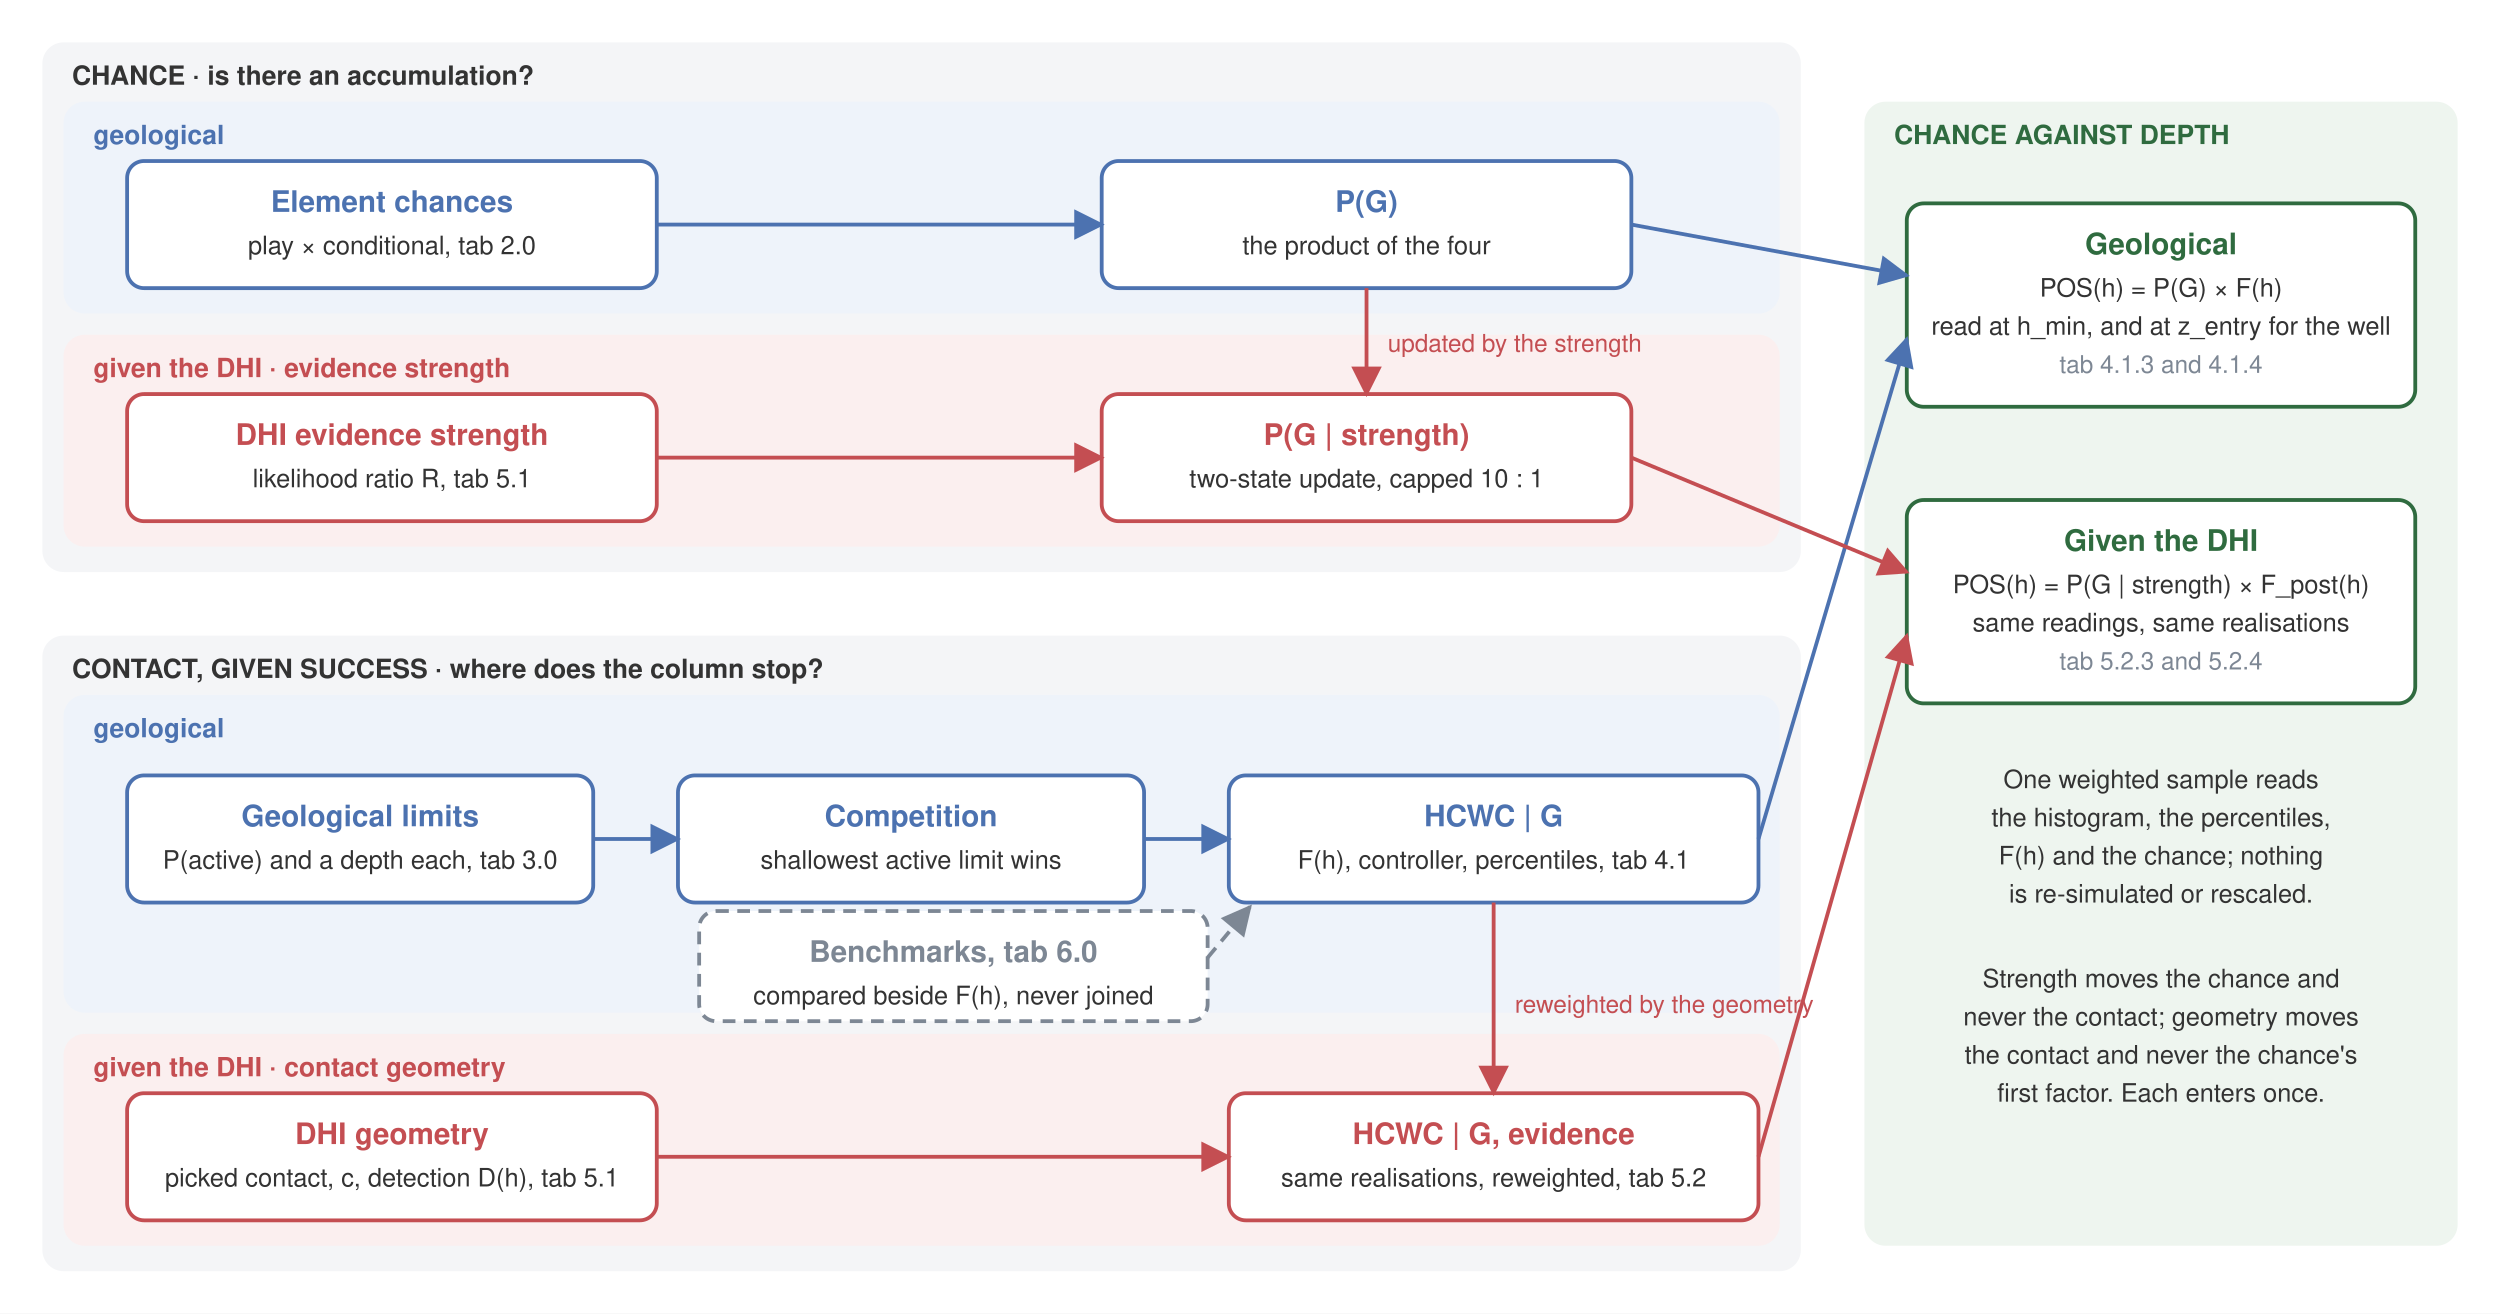
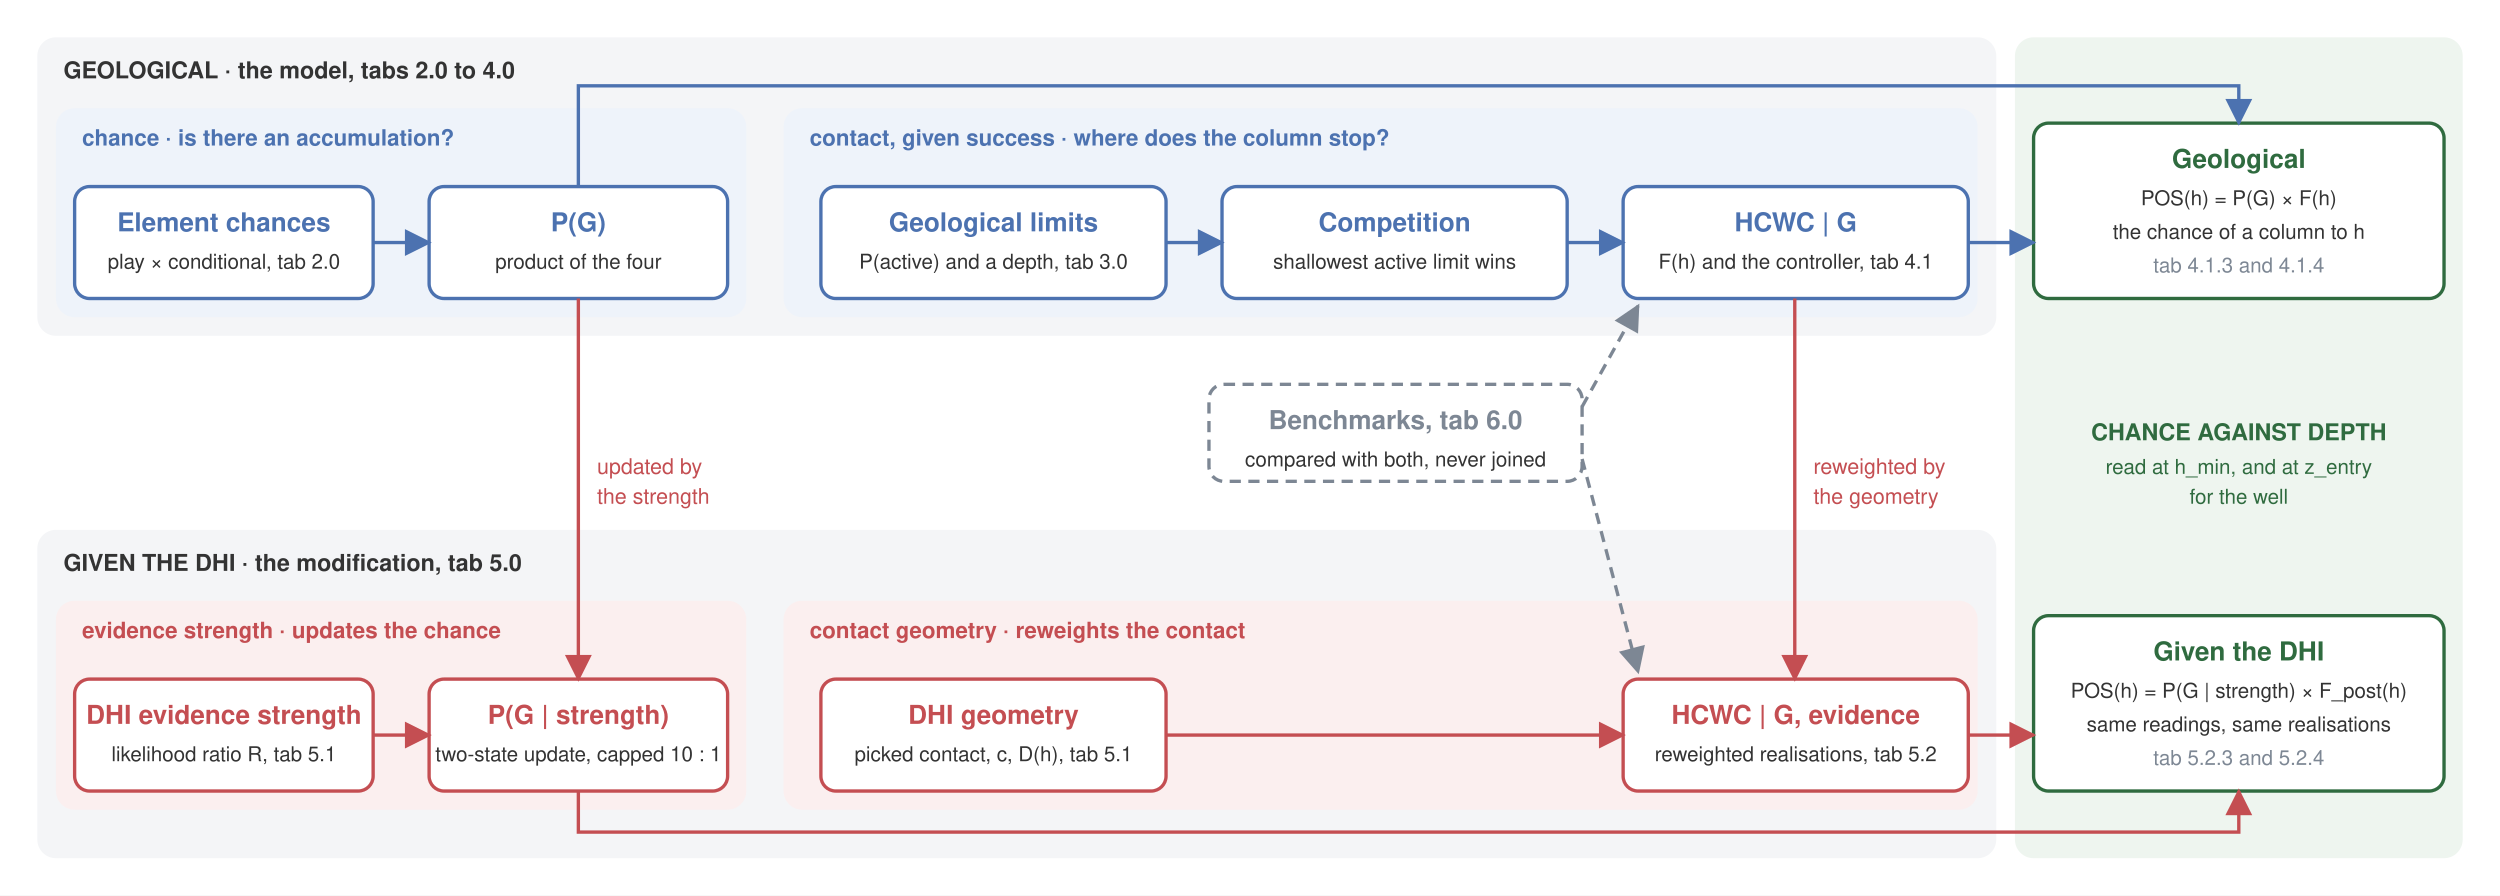
- <svg xmlns="http://www.w3.org/2000/svg" viewBox="0 0 1180 620" width="1180" height="620">
+ <svg xmlns="http://www.w3.org/2000/svg" viewBox="0 0 1340 480" width="1340" height="480">
  <defs>
    <marker id="arrow-geo" viewBox="0 0 10 10" refX="9" refY="5" markerWidth="8" markerHeight="8" orient="auto-start-reverse">
      <path d="M 0 0 L 10 5 L 0 10 z" fill="#4C72B0" />
    </marker>
    <marker id="arrow-dhi" viewBox="0 0 10 10" refX="9" refY="5" markerWidth="8" markerHeight="8" orient="auto-start-reverse">
      <path d="M 0 0 L 10 5 L 0 10 z" fill="#C44E52" />
    </marker>
    <marker id="arrow-join" viewBox="0 0 10 10" refX="9" refY="5" markerWidth="8" markerHeight="8" orient="auto-start-reverse">
      <path d="M 0 0 L 10 5 L 0 10 z" fill="#2F6B3F" />
    </marker>
    <marker id="arrow-muted" viewBox="0 0 10 10" refX="9" refY="5" markerWidth="8" markerHeight="8" orient="auto-start-reverse">
      <path d="M 0 0 L 10 5 L 0 10 z" fill="#7d8794" />
    </marker>
  </defs>
-   <rect width="1180" height="620" fill="white" />
-   <rect x="20" y="20" width="830" height="250" rx="10" ry="10" fill="#F4F5F7" stroke="none" />
-   <text x="34" y="40" font-size="12.5" font-weight="600" fill="#333333" font-family="Segoe UI, Helvetica, Arial, sans-serif">CHANCE  ·  is there an accumulation?</text>
-   <rect x="30" y="48" width="810" height="100" rx="10" ry="10" fill="#EEF3FA" stroke="none" />
-   <text x="44" y="68" font-size="12.5" font-weight="600" fill="#4C72B0" font-family="Segoe UI, Helvetica, Arial, sans-serif">geological</text>
-   <rect x="30" y="158" width="810" height="100" rx="10" ry="10" fill="#FBEFEF" stroke="none" />
-   <text x="44" y="178" font-size="12.5" font-weight="600" fill="#C44E52" font-family="Segoe UI, Helvetica, Arial, sans-serif">given the DHI  ·  evidence strength</text>
-   <rect x="20" y="300" width="830" height="300" rx="10" ry="10" fill="#F4F5F7" stroke="none" />
-   <text x="34" y="320" font-size="12.5" font-weight="600" fill="#333333" font-family="Segoe UI, Helvetica, Arial, sans-serif">CONTACT, GIVEN SUCCESS  ·  where does the column stop?</text>
-   <rect x="30" y="328" width="810" height="150" rx="10" ry="10" fill="#EEF3FA" stroke="none" />
-   <text x="44" y="348" font-size="12.5" font-weight="600" fill="#4C72B0" font-family="Segoe UI, Helvetica, Arial, sans-serif">geological</text>
-   <rect x="30" y="488" width="810" height="100" rx="10" ry="10" fill="#FBEFEF" stroke="none" />
-   <text x="44" y="508" font-size="12.5" font-weight="600" fill="#C44E52" font-family="Segoe UI, Helvetica, Arial, sans-serif">given the DHI  ·  contact geometry</text>
-   <rect x="60" y="76" width="250" height="60" rx="8" ry="8" fill="white" stroke="#4C72B0" stroke-width="1.8" />
-   <text x="185.0" y="100" text-anchor="middle" font-size="14" font-weight="600" fill="#4C72B0" font-family="Segoe UI, Helvetica, Arial, sans-serif">Element chances</text>
-   <text x="185.0" y="120" text-anchor="middle" font-size="12" fill="#333333" font-family="Segoe UI, Helvetica, Arial, sans-serif">play × conditional, tab 2.0</text>
-   <rect x="520" y="76" width="250" height="60" rx="8" ry="8" fill="white" stroke="#4C72B0" stroke-width="1.8" />
-   <text x="645.0" y="100" text-anchor="middle" font-size="14" font-weight="600" fill="#4C72B0" font-family="Segoe UI, Helvetica, Arial, sans-serif">P(G)</text>
-   <text x="645.0" y="120" text-anchor="middle" font-size="12" fill="#333333" font-family="Segoe UI, Helvetica, Arial, sans-serif">the product of the four</text>
-   <line x1="310" y1="106" x2="520" y2="106" stroke="#4C72B0" stroke-width="1.8" marker-end="url(#arrow-geo)" />
-   <rect x="60" y="186" width="250" height="60" rx="8" ry="8" fill="white" stroke="#C44E52" stroke-width="1.8" />
-   <text x="185.0" y="210" text-anchor="middle" font-size="14" font-weight="600" fill="#C44E52" font-family="Segoe UI, Helvetica, Arial, sans-serif">DHI evidence strength</text>
-   <text x="185.0" y="230" text-anchor="middle" font-size="12" fill="#333333" font-family="Segoe UI, Helvetica, Arial, sans-serif">likelihood ratio R, tab 5.1</text>
-   <rect x="520" y="186" width="250" height="60" rx="8" ry="8" fill="white" stroke="#C44E52" stroke-width="1.8" />
-   <text x="645.0" y="210" text-anchor="middle" font-size="14" font-weight="600" fill="#C44E52" font-family="Segoe UI, Helvetica, Arial, sans-serif">P(G | strength)</text>
-   <text x="645.0" y="230" text-anchor="middle" font-size="12" fill="#333333" font-family="Segoe UI, Helvetica, Arial, sans-serif">two-state update, capped 10 : 1</text>
-   <line x1="310" y1="216" x2="520" y2="216" stroke="#C44E52" stroke-width="1.8" marker-end="url(#arrow-dhi)" />
-   <line x1="645" y1="136" x2="645" y2="186" stroke="#C44E52" stroke-width="1.8" marker-end="url(#arrow-dhi)" />
-   <text x="655" y="166" text-anchor="start" font-size="11.5" fill="#C44E52" font-family="Segoe UI, Helvetica, Arial, sans-serif">updated by the strength</text>
-   <rect x="60" y="366" width="220" height="60" rx="8" ry="8" fill="white" stroke="#4C72B0" stroke-width="1.8" />
-   <text x="170.0" y="390" text-anchor="middle" font-size="14" font-weight="600" fill="#4C72B0" font-family="Segoe UI, Helvetica, Arial, sans-serif">Geological limits</text>
-   <text x="170.0" y="410" text-anchor="middle" font-size="12" fill="#333333" font-family="Segoe UI, Helvetica, Arial, sans-serif">P(active) and a depth each, tab 3.0</text>
-   <rect x="320" y="366" width="220" height="60" rx="8" ry="8" fill="white" stroke="#4C72B0" stroke-width="1.8" />
-   <text x="430.0" y="390" text-anchor="middle" font-size="14" font-weight="600" fill="#4C72B0" font-family="Segoe UI, Helvetica, Arial, sans-serif">Competition</text>
-   <text x="430.0" y="410" text-anchor="middle" font-size="12" fill="#333333" font-family="Segoe UI, Helvetica, Arial, sans-serif">shallowest active limit wins</text>
-   <rect x="580" y="366" width="250" height="60" rx="8" ry="8" fill="white" stroke="#4C72B0" stroke-width="1.8" />
-   <text x="705.0" y="390" text-anchor="middle" font-size="14" font-weight="600" fill="#4C72B0" font-family="Segoe UI, Helvetica, Arial, sans-serif">HCWC | G</text>
-   <text x="705.0" y="410" text-anchor="middle" font-size="12" fill="#333333" font-family="Segoe UI, Helvetica, Arial, sans-serif">F(h), controller, percentiles, tab 4.1</text>
-   <line x1="280" y1="396" x2="320" y2="396" stroke="#4C72B0" stroke-width="1.8" marker-end="url(#arrow-geo)" />
-   <line x1="540" y1="396" x2="580" y2="396" stroke="#4C72B0" stroke-width="1.8" marker-end="url(#arrow-geo)" />
-   <rect x="60" y="516" width="250" height="60" rx="8" ry="8" fill="white" stroke="#C44E52" stroke-width="1.8" />
-   <text x="185.0" y="540" text-anchor="middle" font-size="14" font-weight="600" fill="#C44E52" font-family="Segoe UI, Helvetica, Arial, sans-serif">DHI geometry</text>
-   <text x="185.0" y="560" text-anchor="middle" font-size="12" fill="#333333" font-family="Segoe UI, Helvetica, Arial, sans-serif">picked contact, c, detection D(h), tab 5.1</text>
-   <rect x="580" y="516" width="250" height="60" rx="8" ry="8" fill="white" stroke="#C44E52" stroke-width="1.8" />
-   <text x="705.0" y="540" text-anchor="middle" font-size="14" font-weight="600" fill="#C44E52" font-family="Segoe UI, Helvetica, Arial, sans-serif">HCWC | G, evidence</text>
-   <text x="705.0" y="560" text-anchor="middle" font-size="12" fill="#333333" font-family="Segoe UI, Helvetica, Arial, sans-serif">same realisations, reweighted, tab 5.2</text>
-   <line x1="310" y1="546" x2="580" y2="546" stroke="#C44E52" stroke-width="1.8" marker-end="url(#arrow-dhi)" />
-   <line x1="705" y1="426" x2="705" y2="516" stroke="#C44E52" stroke-width="1.8" marker-end="url(#arrow-dhi)" />
-   <text x="715" y="478" text-anchor="start" font-size="11.5" fill="#C44E52" font-family="Segoe UI, Helvetica, Arial, sans-serif">reweighted by the geometry</text>
-   <rect x="330" y="430" width="240" height="52" rx="8" ry="8" fill="white" stroke="#7d8794" stroke-width="1.8" stroke-dasharray="6 4" />
-   <text x="450.0" y="454" text-anchor="middle" font-size="14" font-weight="600" fill="#7d8794" font-family="Segoe UI, Helvetica, Arial, sans-serif">Benchmarks, tab 6.0</text>
-   <text x="450.0" y="474" text-anchor="middle" font-size="12" fill="#333333" font-family="Segoe UI, Helvetica, Arial, sans-serif">compared beside F(h), never joined</text>
-   <line x1="570" y1="452" x2="590" y2="428" stroke="#7d8794" stroke-width="1.8" stroke-dasharray="6 4" marker-end="url(#arrow-muted)" />
-   <rect x="880" y="48" width="280" height="540" rx="10" ry="10" fill="#EEF5EF" stroke="none" />
-   <text x="894" y="68" font-size="12.5" font-weight="600" fill="#2F6B3F" font-family="Segoe UI, Helvetica, Arial, sans-serif">CHANCE AGAINST DEPTH</text>
-   <rect x="900" y="96" width="240" height="96" rx="8" ry="8" fill="white" stroke="#2F6B3F" stroke-width="1.8" />
-   <text x="1020.0" y="120" text-anchor="middle" font-size="14" font-weight="600" fill="#2F6B3F" font-family="Segoe UI, Helvetica, Arial, sans-serif">Geological</text>
-   <text x="1020.0" y="140" text-anchor="middle" font-size="12" fill="#333333" font-family="Segoe UI, Helvetica, Arial, sans-serif" />
-   <text x="1020" y="140" text-anchor="middle" font-size="12" fill="#333333" font-family="Segoe UI, Helvetica, Arial, sans-serif">POS(h) = P(G) × F(h)</text>
-   <text x="1020" y="158" text-anchor="middle" font-size="12" fill="#333333" font-family="Segoe UI, Helvetica, Arial, sans-serif">read at h_min, and at z_entry for the well</text>
-   <text x="1020" y="176" text-anchor="middle" font-size="11.5" fill="#7d8794" font-family="Segoe UI, Helvetica, Arial, sans-serif">tab 4.1.3 and 4.1.4</text>
-   <rect x="900" y="236" width="240" height="96" rx="8" ry="8" fill="white" stroke="#2F6B3F" stroke-width="1.8" />
-   <text x="1020.0" y="260" text-anchor="middle" font-size="14" font-weight="600" fill="#2F6B3F" font-family="Segoe UI, Helvetica, Arial, sans-serif">Given the DHI</text>
-   <text x="1020.0" y="280" text-anchor="middle" font-size="12" fill="#333333" font-family="Segoe UI, Helvetica, Arial, sans-serif" />
-   <text x="1020" y="280" text-anchor="middle" font-size="12" fill="#333333" font-family="Segoe UI, Helvetica, Arial, sans-serif">POS(h) = P(G | strength) × F_post(h)</text>
-   <text x="1020" y="298" text-anchor="middle" font-size="12" fill="#333333" font-family="Segoe UI, Helvetica, Arial, sans-serif">same readings, same realisations</text>
-   <text x="1020" y="316" text-anchor="middle" font-size="11.5" fill="#7d8794" font-family="Segoe UI, Helvetica, Arial, sans-serif">tab 5.2.3 and 5.2.4</text>
-   <text x="1020" y="372" text-anchor="middle" font-size="12" fill="#333333" font-family="Segoe UI, Helvetica, Arial, sans-serif">One weighted sample reads</text>
-   <text x="1020" y="390" text-anchor="middle" font-size="12" fill="#333333" font-family="Segoe UI, Helvetica, Arial, sans-serif">the histogram, the percentiles,</text>
-   <text x="1020" y="408" text-anchor="middle" font-size="12" fill="#333333" font-family="Segoe UI, Helvetica, Arial, sans-serif">F(h) and the chance; nothing</text>
-   <text x="1020" y="426" text-anchor="middle" font-size="12" fill="#333333" font-family="Segoe UI, Helvetica, Arial, sans-serif">is re-simulated or rescaled.</text>
-   <text x="1020" y="466" text-anchor="middle" font-size="12" fill="#333333" font-family="Segoe UI, Helvetica, Arial, sans-serif">Strength moves the chance and</text>
-   <text x="1020" y="484" text-anchor="middle" font-size="12" fill="#333333" font-family="Segoe UI, Helvetica, Arial, sans-serif">never the contact; geometry moves</text>
-   <text x="1020" y="502" text-anchor="middle" font-size="12" fill="#333333" font-family="Segoe UI, Helvetica, Arial, sans-serif">the contact and never the chance's</text>
-   <text x="1020" y="520" text-anchor="middle" font-size="12" fill="#333333" font-family="Segoe UI, Helvetica, Arial, sans-serif">first factor. Each enters once.</text>
-   <line x1="770" y1="106" x2="900" y2="130" stroke="#4C72B0" stroke-width="1.8" marker-end="url(#arrow-geo)" />
-   <line x1="830" y1="396" x2="900" y2="160" stroke="#4C72B0" stroke-width="1.8" marker-end="url(#arrow-geo)" />
-   <line x1="770" y1="216" x2="900" y2="270" stroke="#C44E52" stroke-width="1.8" marker-end="url(#arrow-dhi)" />
-   <line x1="830" y1="546" x2="900" y2="300" stroke="#C44E52" stroke-width="1.8" marker-end="url(#arrow-dhi)" />
+   <rect width="1340" height="480" fill="white" />
+   <rect x="20" y="20" width="1050" height="160" rx="10" ry="10" fill="#F4F5F7" />
+   <text x="34" y="42" text-anchor="start" font-size="12.5" fill="#333333" font-weight="600" font-family="Segoe UI, Helvetica, Arial, sans-serif">GEOLOGICAL  ·  the model, tabs 2.0 to 4.0</text>
+   <rect x="30" y="58" width="370" height="112" rx="10" ry="10" fill="#EEF3FA" stroke="none" />
+   <text x="44" y="78" text-anchor="start" font-size="12" fill="#4C72B0" font-weight="600" font-family="Segoe UI, Helvetica, Arial, sans-serif">chance  ·  is there an accumulation?</text>
+   <rect x="420" y="58" width="640" height="112" rx="10" ry="10" fill="#EEF3FA" stroke="none" />
+   <text x="434" y="78" text-anchor="start" font-size="12" fill="#4C72B0" font-weight="600" font-family="Segoe UI, Helvetica, Arial, sans-serif">contact, given success  ·  where does the column stop?</text>
+   <rect x="20" y="284" width="1050" height="176" rx="10" ry="10" fill="#F4F5F7" />
+   <text x="34" y="306" text-anchor="start" font-size="12.5" fill="#333333" font-weight="600" font-family="Segoe UI, Helvetica, Arial, sans-serif">GIVEN THE DHI  ·  the modification, tab 5.0</text>
+   <rect x="30" y="322" width="370" height="112" rx="10" ry="10" fill="#FBEFEF" stroke="none" />
+   <text x="44" y="342" text-anchor="start" font-size="12" fill="#C44E52" font-weight="600" font-family="Segoe UI, Helvetica, Arial, sans-serif">evidence strength  ·  updates the chance</text>
+   <rect x="420" y="322" width="640" height="112" rx="10" ry="10" fill="#FBEFEF" stroke="none" />
+   <text x="434" y="342" text-anchor="start" font-size="12" fill="#C44E52" font-weight="600" font-family="Segoe UI, Helvetica, Arial, sans-serif">contact geometry  ·  reweights the contact</text>
+   <rect x="40" y="100" width="160" height="60" rx="8" ry="8" fill="white" stroke="#4C72B0" stroke-width="1.8" />
+   <text x="120.0" y="124" text-anchor="middle" font-size="14" fill="#4C72B0" font-weight="600" font-family="Segoe UI, Helvetica, Arial, sans-serif">Element chances</text>
+   <text x="120.0" y="144" text-anchor="middle" font-size="11" fill="#333333" font-family="Segoe UI, Helvetica, Arial, sans-serif">play × conditional, tab 2.0</text>
+   <rect x="230" y="100" width="160" height="60" rx="8" ry="8" fill="white" stroke="#4C72B0" stroke-width="1.8" />
+   <text x="310.0" y="124" text-anchor="middle" font-size="14" fill="#4C72B0" font-weight="600" font-family="Segoe UI, Helvetica, Arial, sans-serif">P(G)</text>
+   <text x="310.0" y="144" text-anchor="middle" font-size="11" fill="#333333" font-family="Segoe UI, Helvetica, Arial, sans-serif">product of the four</text>
+   <line x1="200" y1="130" x2="230" y2="130" stroke="#4C72B0" stroke-width="1.8" marker-end="url(#arrow-geo)" />
+   <rect x="440" y="100" width="185" height="60" rx="8" ry="8" fill="white" stroke="#4C72B0" stroke-width="1.8" />
+   <text x="532.5" y="124" text-anchor="middle" font-size="14" fill="#4C72B0" font-weight="600" font-family="Segoe UI, Helvetica, Arial, sans-serif">Geological limits</text>
+   <text x="532.5" y="144" text-anchor="middle" font-size="11" fill="#333333" font-family="Segoe UI, Helvetica, Arial, sans-serif">P(active) and a depth, tab 3.0</text>
+   <rect x="655" y="100" width="185" height="60" rx="8" ry="8" fill="white" stroke="#4C72B0" stroke-width="1.8" />
+   <text x="747.5" y="124" text-anchor="middle" font-size="14" fill="#4C72B0" font-weight="600" font-family="Segoe UI, Helvetica, Arial, sans-serif">Competition</text>
+   <text x="747.5" y="144" text-anchor="middle" font-size="11" fill="#333333" font-family="Segoe UI, Helvetica, Arial, sans-serif">shallowest active limit wins</text>
+   <rect x="870" y="100" width="185" height="60" rx="8" ry="8" fill="white" stroke="#4C72B0" stroke-width="1.8" />
+   <text x="962.5" y="124" text-anchor="middle" font-size="14" fill="#4C72B0" font-weight="600" font-family="Segoe UI, Helvetica, Arial, sans-serif">HCWC | G</text>
+   <text x="962.5" y="144" text-anchor="middle" font-size="11" fill="#333333" font-family="Segoe UI, Helvetica, Arial, sans-serif">F(h) and the controller, tab 4.1</text>
+   <line x1="625" y1="130" x2="655" y2="130" stroke="#4C72B0" stroke-width="1.8" marker-end="url(#arrow-geo)" />
+   <line x1="840" y1="130" x2="870" y2="130" stroke="#4C72B0" stroke-width="1.8" marker-end="url(#arrow-geo)" />
+   <rect x="40" y="364" width="160" height="60" rx="8" ry="8" fill="white" stroke="#C44E52" stroke-width="1.8" />
+   <text x="120.0" y="388" text-anchor="middle" font-size="14" fill="#C44E52" font-weight="600" font-family="Segoe UI, Helvetica, Arial, sans-serif">DHI evidence strength</text>
+   <text x="120.0" y="408" text-anchor="middle" font-size="11" fill="#333333" font-family="Segoe UI, Helvetica, Arial, sans-serif">likelihood ratio R, tab 5.1</text>
+   <rect x="230" y="364" width="160" height="60" rx="8" ry="8" fill="white" stroke="#C44E52" stroke-width="1.8" />
+   <text x="310.0" y="388" text-anchor="middle" font-size="14" fill="#C44E52" font-weight="600" font-family="Segoe UI, Helvetica, Arial, sans-serif">P(G | strength)</text>
+   <text x="310.0" y="408" text-anchor="middle" font-size="11" fill="#333333" font-family="Segoe UI, Helvetica, Arial, sans-serif">two-state update, capped 10 : 1</text>
+   <line x1="200" y1="394" x2="230" y2="394" stroke="#C44E52" stroke-width="1.8" marker-end="url(#arrow-dhi)" />
+   <rect x="440" y="364" width="185" height="60" rx="8" ry="8" fill="white" stroke="#C44E52" stroke-width="1.8" />
+   <text x="532.5" y="388" text-anchor="middle" font-size="14" fill="#C44E52" font-weight="600" font-family="Segoe UI, Helvetica, Arial, sans-serif">DHI geometry</text>
+   <text x="532.5" y="408" text-anchor="middle" font-size="11" fill="#333333" font-family="Segoe UI, Helvetica, Arial, sans-serif">picked contact, c, D(h), tab 5.1</text>
+   <rect x="870" y="364" width="185" height="60" rx="8" ry="8" fill="white" stroke="#C44E52" stroke-width="1.8" />
+   <text x="962.5" y="388" text-anchor="middle" font-size="14" fill="#C44E52" font-weight="600" font-family="Segoe UI, Helvetica, Arial, sans-serif">HCWC | G, evidence</text>
+   <text x="962.5" y="408" text-anchor="middle" font-size="11" fill="#333333" font-family="Segoe UI, Helvetica, Arial, sans-serif">reweighted realisations, tab 5.2</text>
+   <line x1="625" y1="394" x2="870" y2="394" stroke="#C44E52" stroke-width="1.8" marker-end="url(#arrow-dhi)" />
+   <line x1="310" y1="160" x2="310" y2="364" stroke="#C44E52" stroke-width="1.8" marker-end="url(#arrow-dhi)" />
+   <text x="320" y="254" text-anchor="start" font-size="11.5" fill="#C44E52" font-family="Segoe UI, Helvetica, Arial, sans-serif">updated by</text>
+   <text x="320" y="270" text-anchor="start" font-size="11.5" fill="#C44E52" font-family="Segoe UI, Helvetica, Arial, sans-serif">the strength</text>
+   <line x1="962" y1="160" x2="962" y2="364" stroke="#C44E52" stroke-width="1.8" marker-end="url(#arrow-dhi)" />
+   <text x="972" y="254" text-anchor="start" font-size="11.5" fill="#C44E52" font-family="Segoe UI, Helvetica, Arial, sans-serif">reweighted by</text>
+   <text x="972" y="270" text-anchor="start" font-size="11.5" fill="#C44E52" font-family="Segoe UI, Helvetica, Arial, sans-serif">the geometry</text>
+   <rect x="648" y="206" width="200" height="52" rx="8" ry="8" fill="white" stroke="#7d8794" stroke-width="1.8" stroke-dasharray="6 4" />
+   <text x="748.0" y="230" text-anchor="middle" font-size="14" fill="#7d8794" font-weight="600" font-family="Segoe UI, Helvetica, Arial, sans-serif">Benchmarks, tab 6.0</text>
+   <text x="748.0" y="250" text-anchor="middle" font-size="11" fill="#333333" font-family="Segoe UI, Helvetica, Arial, sans-serif">compared with both, never joined</text>
+   <line x1="848" y1="218" x2="878" y2="164" stroke="#7d8794" stroke-width="1.8" stroke-dasharray="6 4" marker-end="url(#arrow-muted)" />
+   <line x1="848" y1="246" x2="878" y2="360" stroke="#7d8794" stroke-width="1.8" stroke-dasharray="6 4" marker-end="url(#arrow-muted)" />
+   <rect x="1080" y="20" width="240" height="440" rx="10" ry="10" fill="#EEF5EF" stroke="none" />
+   <text x="1200" y="236" text-anchor="middle" font-size="12.5" fill="#2F6B3F" font-weight="600" font-family="Segoe UI, Helvetica, Arial, sans-serif">CHANCE AGAINST DEPTH</text>
+   <text x="1200" y="254" text-anchor="middle" font-size="11" fill="#2F6B3F" font-family="Segoe UI, Helvetica, Arial, sans-serif">read at h_min, and at z_entry</text>
+   <text x="1200" y="270" text-anchor="middle" font-size="11" fill="#2F6B3F" font-family="Segoe UI, Helvetica, Arial, sans-serif">for the well</text>
+   <rect x="1090" y="66" width="220" height="94" rx="8" ry="8" fill="white" stroke="#2F6B3F" stroke-width="1.8" />
+   <text x="1200.0" y="90" text-anchor="middle" font-size="14" fill="#2F6B3F" font-weight="600" font-family="Segoe UI, Helvetica, Arial, sans-serif">Geological</text>
+   <text x="1200.0" y="110" text-anchor="middle" font-size="11" fill="#333333" font-family="Segoe UI, Helvetica, Arial, sans-serif">POS(h) = P(G) × F(h)</text>
+   <text x="1200.0" y="128" text-anchor="middle" font-size="11" fill="#333333" font-family="Segoe UI, Helvetica, Arial, sans-serif">the chance of a column to h</text>
+   <text x="1200.0" y="146" text-anchor="middle" font-size="11" fill="#7d8794" font-family="Segoe UI, Helvetica, Arial, sans-serif">tab 4.1.3 and 4.1.4</text>
+   <rect x="1090" y="330" width="220" height="94" rx="8" ry="8" fill="white" stroke="#2F6B3F" stroke-width="1.8" />
+   <text x="1200.0" y="354" text-anchor="middle" font-size="14" fill="#2F6B3F" font-weight="600" font-family="Segoe UI, Helvetica, Arial, sans-serif">Given the DHI</text>
+   <text x="1200.0" y="374" text-anchor="middle" font-size="11" fill="#333333" font-family="Segoe UI, Helvetica, Arial, sans-serif">POS(h) = P(G | strength) × F_post(h)</text>
+   <text x="1200.0" y="392" text-anchor="middle" font-size="11" fill="#333333" font-family="Segoe UI, Helvetica, Arial, sans-serif">same readings, same realisations</text>
+   <text x="1200.0" y="410" text-anchor="middle" font-size="11" fill="#7d8794" font-family="Segoe UI, Helvetica, Arial, sans-serif">tab 5.2.3 and 5.2.4</text>
+   <path d="M 310 100 L 310 46 L 1200 46 L 1200 66" fill="none" stroke="#4C72B0" stroke-width="1.8" marker-end="url(#arrow-geo)" />
+   <line x1="1055" y1="130" x2="1090" y2="130" stroke="#4C72B0" stroke-width="1.8" marker-end="url(#arrow-geo)" />
+   <path d="M 310 424 L 310 446 L 1200 446 L 1200 424" fill="none" stroke="#C44E52" stroke-width="1.8" marker-end="url(#arrow-dhi)" />
+   <line x1="1055" y1="394" x2="1090" y2="394" stroke="#C44E52" stroke-width="1.8" marker-end="url(#arrow-dhi)" />
</svg>
